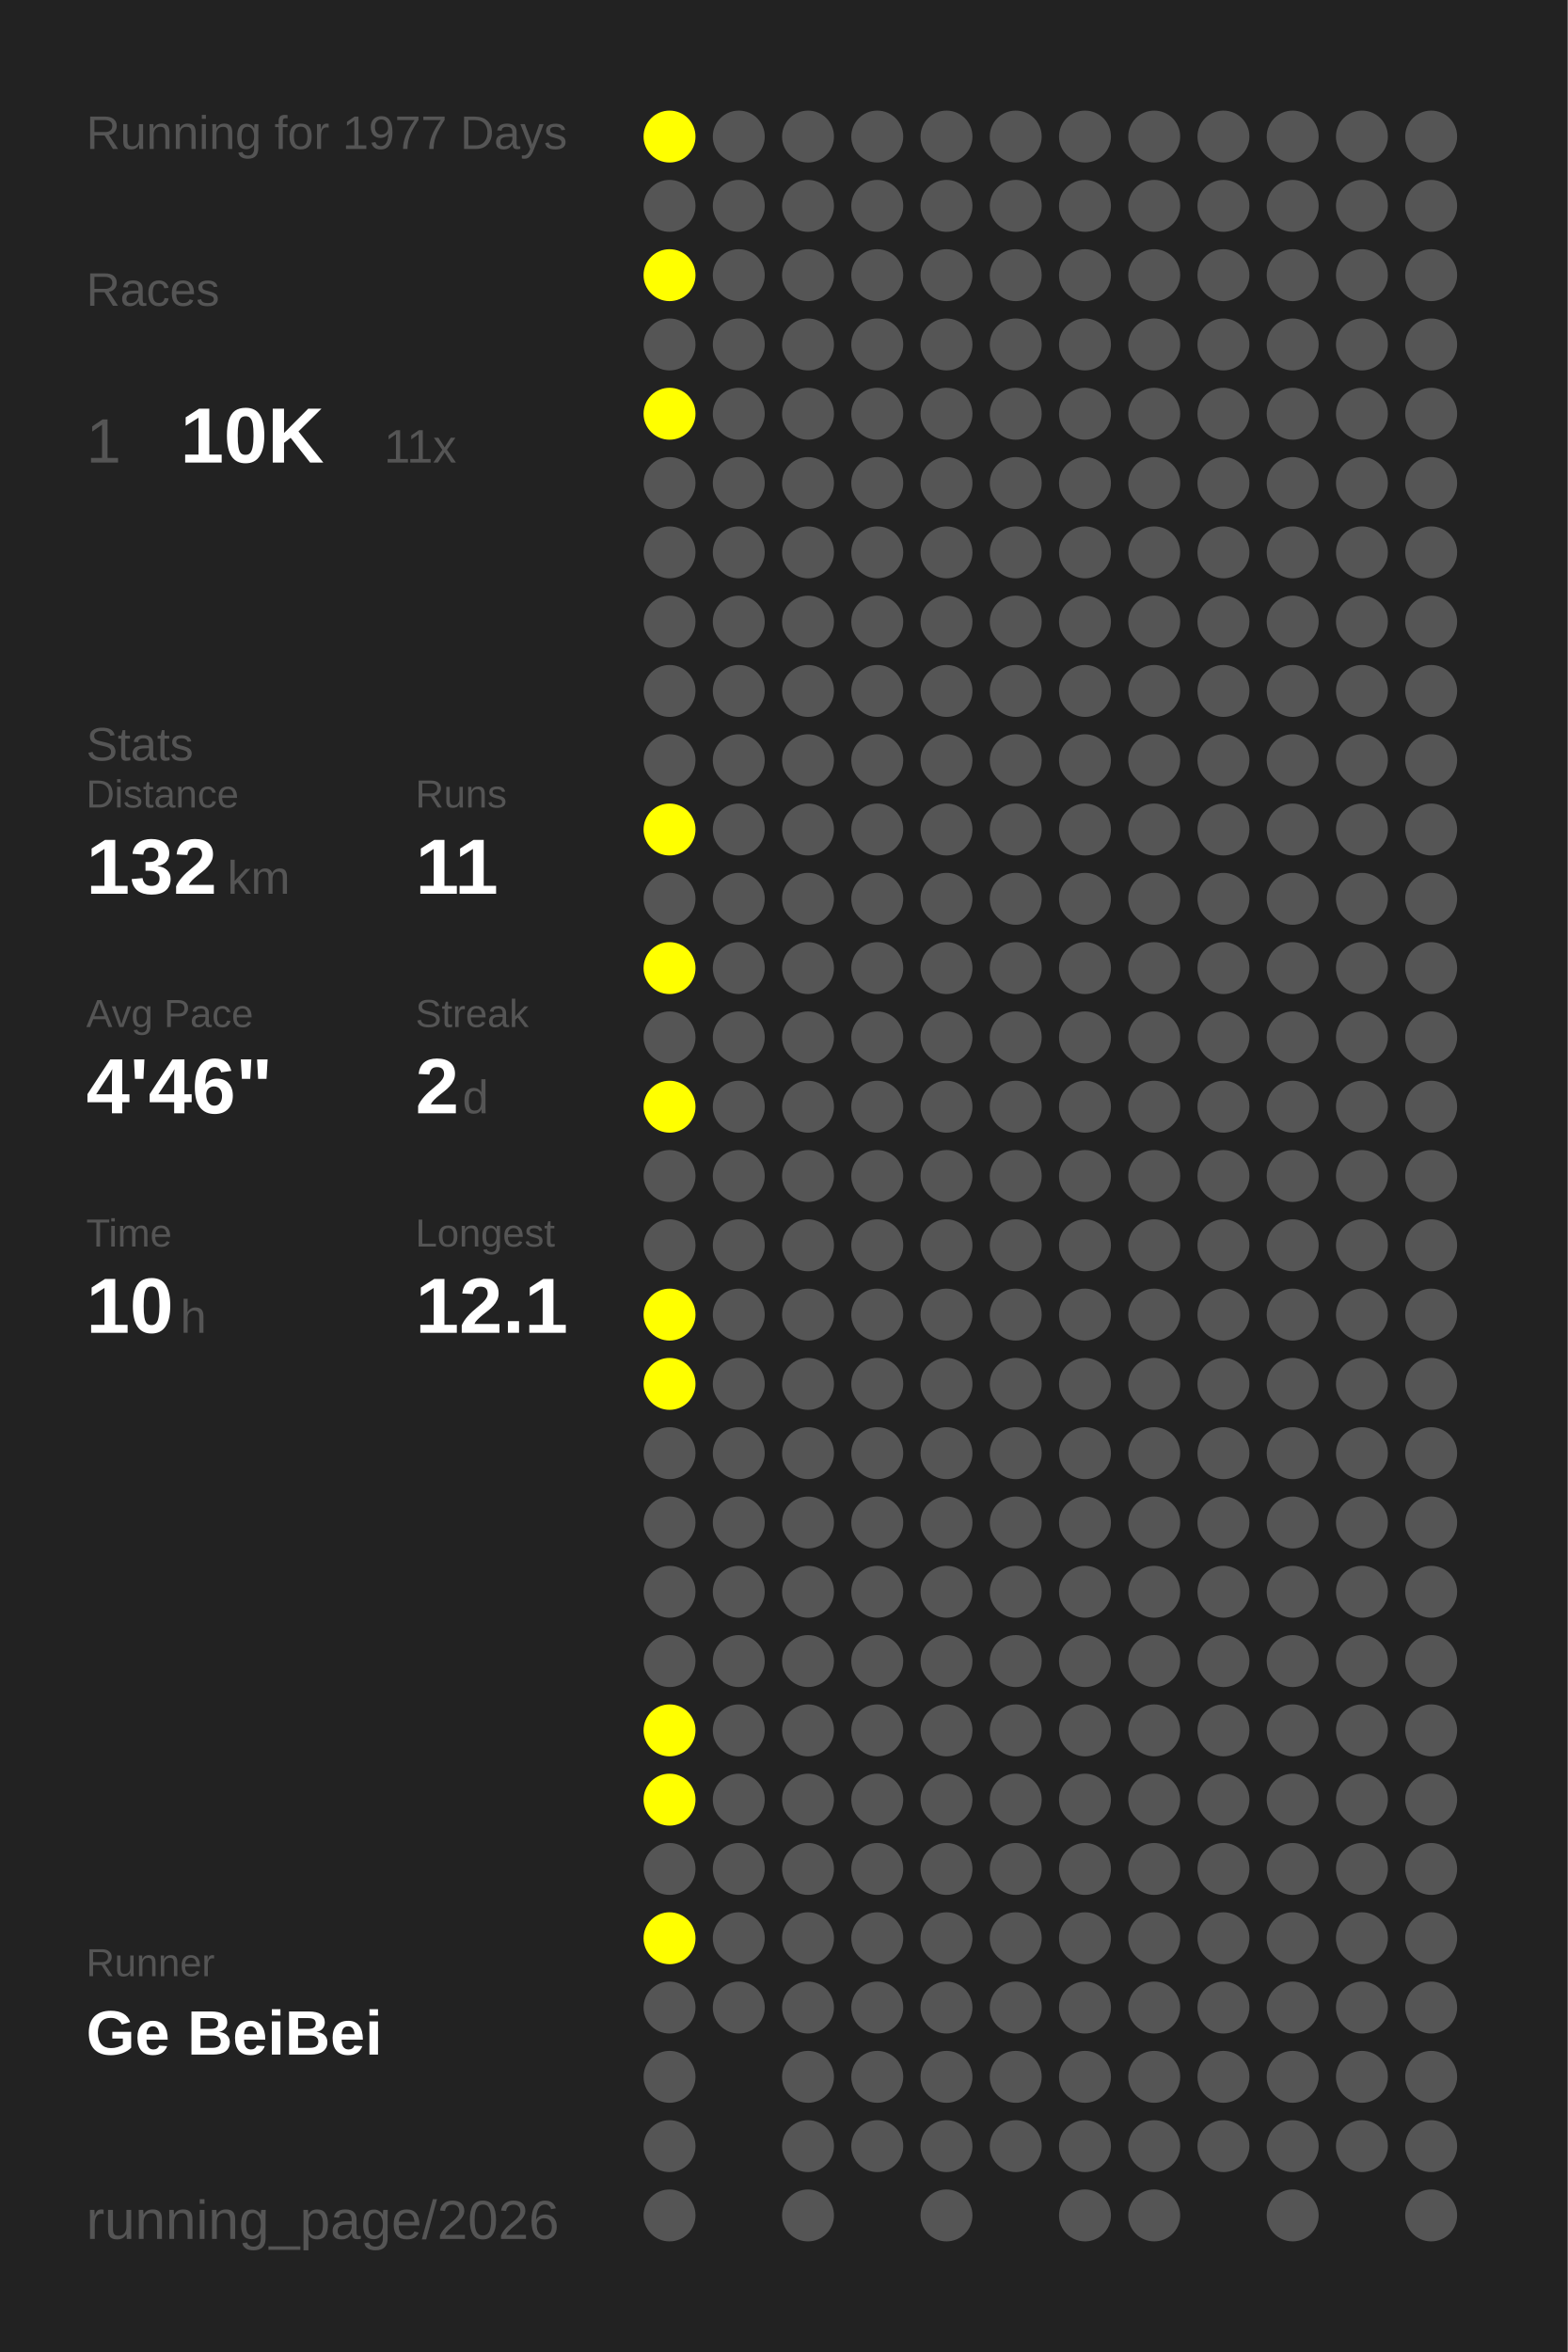
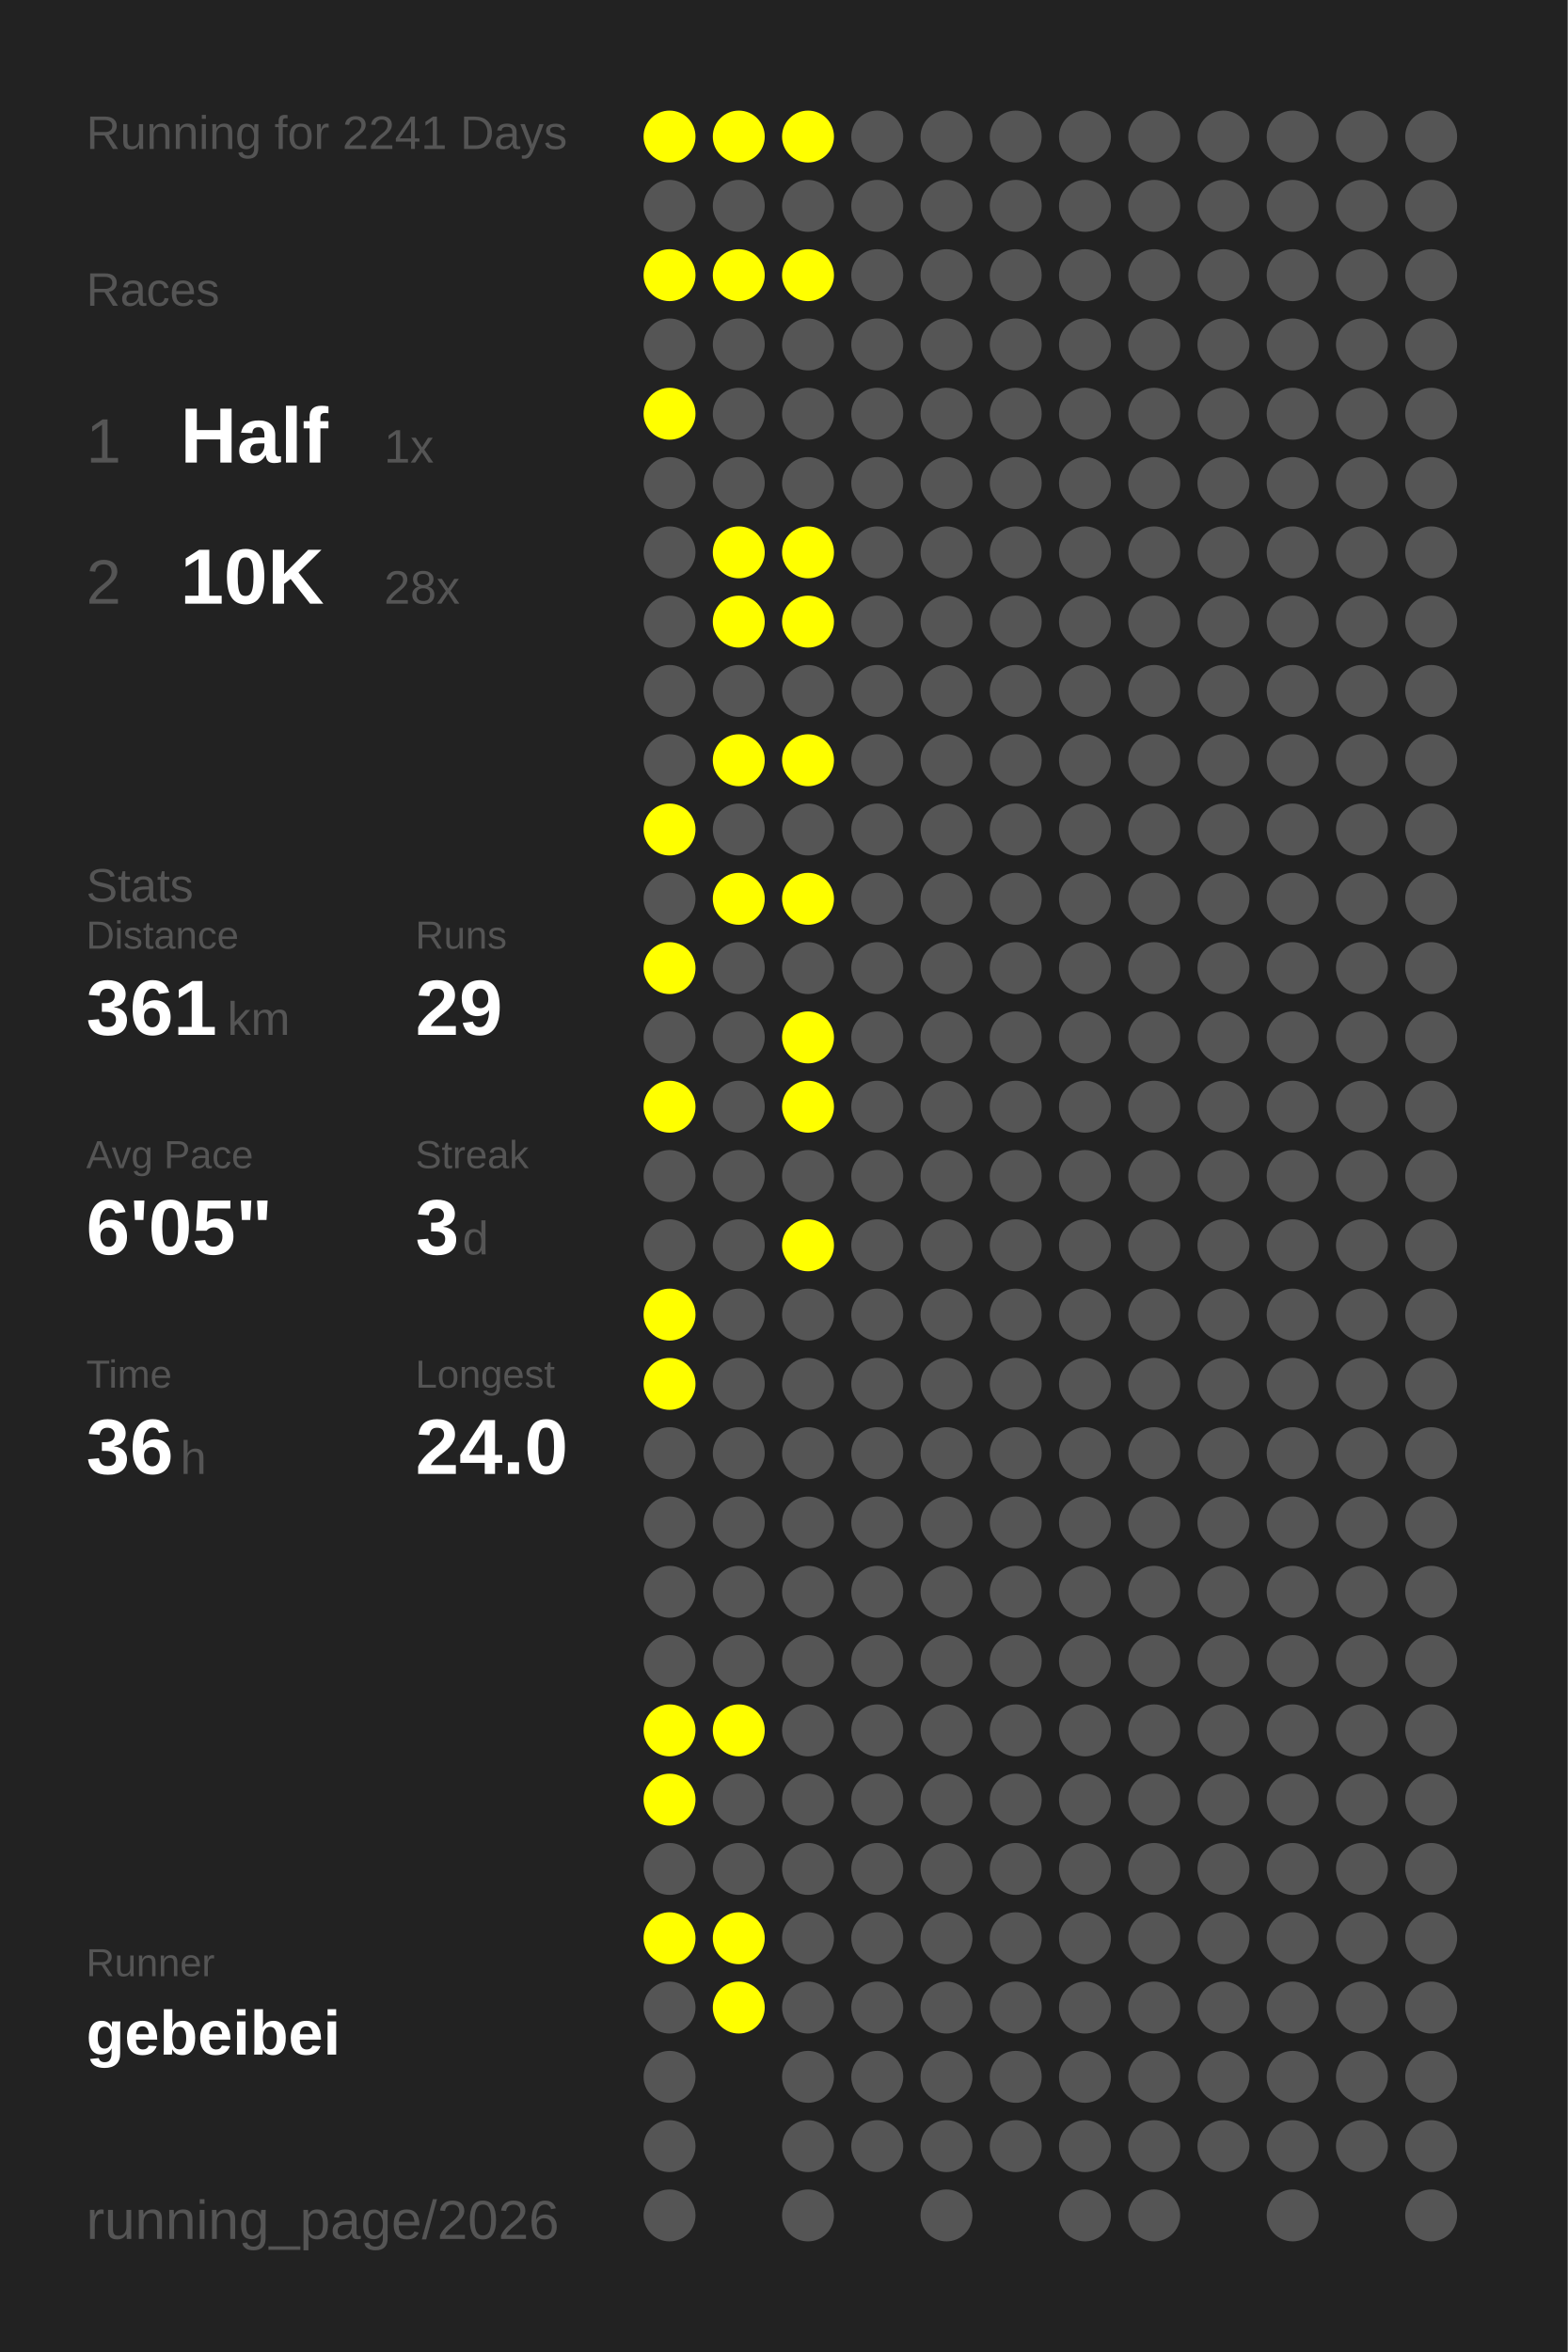
<svg xmlns="http://www.w3.org/2000/svg" baseProfile="full" height="300mm" version="1.1" viewBox="0,0,200,300" width="200mm">
  <defs />
  <rect fill="#222222" height="300" width="200" x="0" y="0" />
-   <text fill="#555555" style="font-size:6px; font-family:Arial;" x="11" y="19">Running for 1977 Days</text>
+   <text fill="#555555" style="font-size:6px; font-family:Arial;" x="11" y="19">Running for 2241 Days</text>
  <text fill="#555555" style="font-size:6px; font-family:Arial;" x="11" y="39">Races</text>
  <text fill="#555555" style="font-size:8px; font-family:Arial;" x="11" y="59">1</text>
-   <text fill="#FFFFFF" style="font-size:10px; font-family:Arial; font-weight:bold;" x="23" y="59">10K</text>
-   <text fill="#555555" style="font-size:6px; font-family:Arial;" x="49" y="59">11x</text>
-   <text fill="#555555" style="font-size:6px; font-family:Arial;" x="11" y="97">Stats</text>
-   <text fill="#555555" style="font-size:5px; font-family:Arial;" x="11" y="103">Distance</text>
-   <text fill="#FFFFFF" style="font-size:10px; font-family:Arial; font-weight:bold;" x="11" y="114">132</text>
-   <text fill="#555555" style="font-size:6px; font-family:Arial;" x="29" y="114">km</text>
-   <text fill="#555555" style="font-size:5px; font-family:Arial;" x="53" y="103">Runs</text>
-   <text fill="#FFFFFF" style="font-size:10px; font-family:Arial; font-weight:bold;" x="53" y="114">11</text>
-   <text fill="#555555" style="font-size:5px; font-family:Arial;" x="11" y="131">Avg Pace</text>
-   <text fill="#FFFFFF" style="font-size:10px; font-family:Arial; font-weight:bold;" x="11" y="142">4'46"</text>
-   <text fill="#555555" style="font-size:5px; font-family:Arial;" x="53" y="131">Streak</text>
-   <text fill="#FFFFFF" style="font-size:10px; font-family:Arial; font-weight:bold;" x="53" y="142">2</text>
-   <text fill="#555555" style="font-size:6px; font-family:Arial;" x="59" y="142">d</text>
-   <text fill="#555555" style="font-size:5px; font-family:Arial;" x="11" y="159">Time</text>
-   <text fill="#FFFFFF" style="font-size:10px; font-family:Arial; font-weight:bold;" x="11" y="170">10</text>
-   <text fill="#555555" style="font-size:6px; font-family:Arial;" x="23" y="170">h</text>
-   <text fill="#555555" style="font-size:5px; font-family:Arial;" x="53" y="159">Longest</text>
-   <text fill="#FFFFFF" style="font-size:10px; font-family:Arial; font-weight:bold;" x="53" y="170">12.1</text>
+   <text fill="#FFFFFF" style="font-size:10px; font-family:Arial; font-weight:bold;" x="23" y="59">Half</text>
+   <text fill="#555555" style="font-size:6px; font-family:Arial;" x="49" y="59">1x</text>
+   <text fill="#555555" style="font-size:8px; font-family:Arial;" x="11" y="77">2</text>
+   <text fill="#FFFFFF" style="font-size:10px; font-family:Arial; font-weight:bold;" x="23" y="77">10K</text>
+   <text fill="#555555" style="font-size:6px; font-family:Arial;" x="49" y="77">28x</text>
+   <text fill="#555555" style="font-size:6px; font-family:Arial;" x="11" y="115">Stats</text>
+   <text fill="#555555" style="font-size:5px; font-family:Arial;" x="11" y="121">Distance</text>
+   <text fill="#FFFFFF" style="font-size:10px; font-family:Arial; font-weight:bold;" x="11" y="132">361</text>
+   <text fill="#555555" style="font-size:6px; font-family:Arial;" x="29" y="132">km</text>
+   <text fill="#555555" style="font-size:5px; font-family:Arial;" x="53" y="121">Runs</text>
+   <text fill="#FFFFFF" style="font-size:10px; font-family:Arial; font-weight:bold;" x="53" y="132">29</text>
+   <text fill="#555555" style="font-size:5px; font-family:Arial;" x="11" y="149">Avg Pace</text>
+   <text fill="#FFFFFF" style="font-size:10px; font-family:Arial; font-weight:bold;" x="11" y="160">6'05"</text>
+   <text fill="#555555" style="font-size:5px; font-family:Arial;" x="53" y="149">Streak</text>
+   <text fill="#FFFFFF" style="font-size:10px; font-family:Arial; font-weight:bold;" x="53" y="160">3</text>
+   <text fill="#555555" style="font-size:6px; font-family:Arial;" x="59" y="160">d</text>
+   <text fill="#555555" style="font-size:5px; font-family:Arial;" x="11" y="177">Time</text>
+   <text fill="#FFFFFF" style="font-size:10px; font-family:Arial; font-weight:bold;" x="11" y="188">36</text>
+   <text fill="#555555" style="font-size:6px; font-family:Arial;" x="23" y="188">h</text>
+   <text fill="#555555" style="font-size:5px; font-family:Arial;" x="53" y="177">Longest</text>
+   <text fill="#FFFFFF" style="font-size:10px; font-family:Arial; font-weight:bold;" x="53" y="188">24.0</text>
  <text fill="#555555" style="font-size:5px; font-family:Arial;" x="11" y="252.065">Runner</text>
-   <text fill="#FFFFFF" style="font-size:8px; font-family:Arial; font-weight:bold;" x="11" y="262.065">Ge BeiBei</text>
+   <text fill="#FFFFFF" style="font-size:8px; font-family:Arial; font-weight:bold;" x="11" y="262.065">gebeibei</text>
  <text fill="#555555" style="font-size:7px; font-family:Arial;" x="11" y="285.581">running_page/2026</text>
  <circle cx="85.417" cy="17.419" fill="#FFFF00" r="3.312" />
  <circle cx="85.417" cy="26.258" fill="#555555" r="3.312" />
  <circle cx="85.417" cy="35.097" fill="#FFFF00" r="3.312" />
  <circle cx="85.417" cy="43.935" fill="#555555" r="3.312" />
  <circle cx="85.417" cy="52.774" fill="#FFFF00" r="3.312" />
  <circle cx="85.417" cy="61.613" fill="#555555" r="3.312" />
  <circle cx="85.417" cy="70.452" fill="#555555" r="3.312" />
  <circle cx="85.417" cy="79.29" fill="#555555" r="3.312" />
  <circle cx="85.417" cy="88.129" fill="#555555" r="3.312" />
  <circle cx="85.417" cy="96.968" fill="#555555" r="3.312" />
  <circle cx="85.417" cy="105.806" fill="#FFFF00" r="3.312" />
  <circle cx="85.417" cy="114.645" fill="#555555" r="3.312" />
  <circle cx="85.417" cy="123.484" fill="#FFFF00" r="3.312" />
  <circle cx="85.417" cy="132.323" fill="#555555" r="3.312" />
  <circle cx="85.417" cy="141.161" fill="#FFFF00" r="3.312" />
  <circle cx="85.417" cy="150" fill="#555555" r="3.312" />
  <circle cx="85.417" cy="158.839" fill="#555555" r="3.312" />
  <circle cx="85.417" cy="167.677" fill="#FFFF00" r="3.312" />
  <circle cx="85.417" cy="176.516" fill="#FFFF00" r="3.312" />
  <circle cx="85.417" cy="185.355" fill="#555555" r="3.312" />
  <circle cx="85.417" cy="194.194" fill="#555555" r="3.312" />
  <circle cx="85.417" cy="203.032" fill="#555555" r="3.312" />
  <circle cx="85.417" cy="211.871" fill="#555555" r="3.312" />
  <circle cx="85.417" cy="220.71" fill="#FFFF00" r="3.312" />
  <circle cx="85.417" cy="229.548" fill="#FFFF00" r="3.312" />
  <circle cx="85.417" cy="238.387" fill="#555555" r="3.312" />
  <circle cx="85.417" cy="247.226" fill="#FFFF00" r="3.312" />
  <circle cx="85.417" cy="256.065" fill="#555555" r="3.312" />
  <circle cx="85.417" cy="264.903" fill="#555555" r="3.312" />
  <circle cx="85.417" cy="273.742" fill="#555555" r="3.312" />
  <circle cx="85.417" cy="282.581" fill="#555555" r="3.312" />
-   <circle cx="94.25" cy="17.419" fill="#555555" r="3.312" />
+   <circle cx="94.25" cy="17.419" fill="#FFFF00" r="3.312" />
  <circle cx="94.25" cy="26.258" fill="#555555" r="3.312" />
-   <circle cx="94.25" cy="35.097" fill="#555555" r="3.312" />
+   <circle cx="94.25" cy="35.097" fill="#FFFF00" r="3.312" />
  <circle cx="94.25" cy="43.935" fill="#555555" r="3.312" />
  <circle cx="94.25" cy="52.774" fill="#555555" r="3.312" />
  <circle cx="94.25" cy="61.613" fill="#555555" r="3.312" />
-   <circle cx="94.25" cy="70.452" fill="#555555" r="3.312" />
-   <circle cx="94.25" cy="79.29" fill="#555555" r="3.312" />
+   <circle cx="94.25" cy="70.452" fill="#FFFF00" r="3.312" />
+   <circle cx="94.25" cy="79.29" fill="#FFFF00" r="3.312" />
  <circle cx="94.25" cy="88.129" fill="#555555" r="3.312" />
-   <circle cx="94.25" cy="96.968" fill="#555555" r="3.312" />
+   <circle cx="94.25" cy="96.968" fill="#FFFF00" r="3.312" />
  <circle cx="94.25" cy="105.806" fill="#555555" r="3.312" />
-   <circle cx="94.25" cy="114.645" fill="#555555" r="3.312" />
+   <circle cx="94.25" cy="114.645" fill="#FFFF00" r="3.312" />
  <circle cx="94.25" cy="123.484" fill="#555555" r="3.312" />
  <circle cx="94.25" cy="132.323" fill="#555555" r="3.312" />
  <circle cx="94.25" cy="141.161" fill="#555555" r="3.312" />
  <circle cx="94.25" cy="150" fill="#555555" r="3.312" />
  <circle cx="94.25" cy="158.839" fill="#555555" r="3.312" />
  <circle cx="94.25" cy="167.677" fill="#555555" r="3.312" />
  <circle cx="94.25" cy="176.516" fill="#555555" r="3.312" />
  <circle cx="94.25" cy="185.355" fill="#555555" r="3.312" />
  <circle cx="94.25" cy="194.194" fill="#555555" r="3.312" />
  <circle cx="94.25" cy="203.032" fill="#555555" r="3.312" />
  <circle cx="94.25" cy="211.871" fill="#555555" r="3.312" />
-   <circle cx="94.25" cy="220.71" fill="#555555" r="3.312" />
+   <circle cx="94.25" cy="220.71" fill="#FFFF00" r="3.312" />
  <circle cx="94.25" cy="229.548" fill="#555555" r="3.312" />
  <circle cx="94.25" cy="238.387" fill="#555555" r="3.312" />
-   <circle cx="94.25" cy="247.226" fill="#555555" r="3.312" />
-   <circle cx="94.25" cy="256.065" fill="#555555" r="3.312" />
-   <circle cx="103.083" cy="17.419" fill="#555555" r="3.312" />
+   <circle cx="94.25" cy="247.226" fill="#FFFF00" r="3.312" />
+   <circle cx="94.25" cy="256.065" fill="#FFFF00" r="3.312" />
+   <circle cx="103.083" cy="17.419" fill="#FFFF00" r="3.312" />
  <circle cx="103.083" cy="26.258" fill="#555555" r="3.312" />
-   <circle cx="103.083" cy="35.097" fill="#555555" r="3.312" />
+   <circle cx="103.083" cy="35.097" fill="#FFFF00" r="3.312" />
  <circle cx="103.083" cy="43.935" fill="#555555" r="3.312" />
  <circle cx="103.083" cy="52.774" fill="#555555" r="3.312" />
  <circle cx="103.083" cy="61.613" fill="#555555" r="3.312" />
-   <circle cx="103.083" cy="70.452" fill="#555555" r="3.312" />
-   <circle cx="103.083" cy="79.29" fill="#555555" r="3.312" />
+   <circle cx="103.083" cy="70.452" fill="#FFFF00" r="3.312" />
+   <circle cx="103.083" cy="79.29" fill="#FFFF00" r="3.312" />
  <circle cx="103.083" cy="88.129" fill="#555555" r="3.312" />
-   <circle cx="103.083" cy="96.968" fill="#555555" r="3.312" />
+   <circle cx="103.083" cy="96.968" fill="#FFFF00" r="3.312" />
  <circle cx="103.083" cy="105.806" fill="#555555" r="3.312" />
-   <circle cx="103.083" cy="114.645" fill="#555555" r="3.312" />
+   <circle cx="103.083" cy="114.645" fill="#FFFF00" r="3.312" />
  <circle cx="103.083" cy="123.484" fill="#555555" r="3.312" />
-   <circle cx="103.083" cy="132.323" fill="#555555" r="3.312" />
-   <circle cx="103.083" cy="141.161" fill="#555555" r="3.312" />
+   <circle cx="103.083" cy="132.323" fill="#FFFF00" r="3.312" />
+   <circle cx="103.083" cy="141.161" fill="#FFFF00" r="3.312" />
  <circle cx="103.083" cy="150" fill="#555555" r="3.312" />
-   <circle cx="103.083" cy="158.839" fill="#555555" r="3.312" />
+   <circle cx="103.083" cy="158.839" fill="#FFFF00" r="3.312" />
  <circle cx="103.083" cy="167.677" fill="#555555" r="3.312" />
  <circle cx="103.083" cy="176.516" fill="#555555" r="3.312" />
  <circle cx="103.083" cy="185.355" fill="#555555" r="3.312" />
  <circle cx="103.083" cy="194.194" fill="#555555" r="3.312" />
  <circle cx="103.083" cy="203.032" fill="#555555" r="3.312" />
  <circle cx="103.083" cy="211.871" fill="#555555" r="3.312" />
  <circle cx="103.083" cy="220.71" fill="#555555" r="3.312" />
  <circle cx="103.083" cy="229.548" fill="#555555" r="3.312" />
  <circle cx="103.083" cy="238.387" fill="#555555" r="3.312" />
  <circle cx="103.083" cy="247.226" fill="#555555" r="3.312" />
  <circle cx="103.083" cy="256.065" fill="#555555" r="3.312" />
  <circle cx="103.083" cy="264.903" fill="#555555" r="3.312" />
  <circle cx="103.083" cy="273.742" fill="#555555" r="3.312" />
  <circle cx="103.083" cy="282.581" fill="#555555" r="3.312" />
  <circle cx="111.917" cy="17.419" fill="#555555" r="3.312" />
  <circle cx="111.917" cy="26.258" fill="#555555" r="3.312" />
  <circle cx="111.917" cy="35.097" fill="#555555" r="3.312" />
  <circle cx="111.917" cy="43.935" fill="#555555" r="3.312" />
  <circle cx="111.917" cy="52.774" fill="#555555" r="3.312" />
  <circle cx="111.917" cy="61.613" fill="#555555" r="3.312" />
  <circle cx="111.917" cy="70.452" fill="#555555" r="3.312" />
  <circle cx="111.917" cy="79.29" fill="#555555" r="3.312" />
  <circle cx="111.917" cy="88.129" fill="#555555" r="3.312" />
  <circle cx="111.917" cy="96.968" fill="#555555" r="3.312" />
  <circle cx="111.917" cy="105.806" fill="#555555" r="3.312" />
  <circle cx="111.917" cy="114.645" fill="#555555" r="3.312" />
  <circle cx="111.917" cy="123.484" fill="#555555" r="3.312" />
  <circle cx="111.917" cy="132.323" fill="#555555" r="3.312" />
  <circle cx="111.917" cy="141.161" fill="#555555" r="3.312" />
  <circle cx="111.917" cy="150" fill="#555555" r="3.312" />
  <circle cx="111.917" cy="158.839" fill="#555555" r="3.312" />
  <circle cx="111.917" cy="167.677" fill="#555555" r="3.312" />
  <circle cx="111.917" cy="176.516" fill="#555555" r="3.312" />
  <circle cx="111.917" cy="185.355" fill="#555555" r="3.312" />
  <circle cx="111.917" cy="194.194" fill="#555555" r="3.312" />
  <circle cx="111.917" cy="203.032" fill="#555555" r="3.312" />
  <circle cx="111.917" cy="211.871" fill="#555555" r="3.312" />
  <circle cx="111.917" cy="220.71" fill="#555555" r="3.312" />
  <circle cx="111.917" cy="229.548" fill="#555555" r="3.312" />
  <circle cx="111.917" cy="238.387" fill="#555555" r="3.312" />
  <circle cx="111.917" cy="247.226" fill="#555555" r="3.312" />
  <circle cx="111.917" cy="256.065" fill="#555555" r="3.312" />
  <circle cx="111.917" cy="264.903" fill="#555555" r="3.312" />
  <circle cx="111.917" cy="273.742" fill="#555555" r="3.312" />
  <circle cx="120.75" cy="17.419" fill="#555555" r="3.312" />
  <circle cx="120.75" cy="26.258" fill="#555555" r="3.312" />
  <circle cx="120.75" cy="35.097" fill="#555555" r="3.312" />
  <circle cx="120.75" cy="43.935" fill="#555555" r="3.312" />
  <circle cx="120.75" cy="52.774" fill="#555555" r="3.312" />
  <circle cx="120.75" cy="61.613" fill="#555555" r="3.312" />
  <circle cx="120.75" cy="70.452" fill="#555555" r="3.312" />
  <circle cx="120.75" cy="79.29" fill="#555555" r="3.312" />
  <circle cx="120.75" cy="88.129" fill="#555555" r="3.312" />
  <circle cx="120.75" cy="96.968" fill="#555555" r="3.312" />
  <circle cx="120.75" cy="105.806" fill="#555555" r="3.312" />
  <circle cx="120.75" cy="114.645" fill="#555555" r="3.312" />
  <circle cx="120.75" cy="123.484" fill="#555555" r="3.312" />
  <circle cx="120.75" cy="132.323" fill="#555555" r="3.312" />
  <circle cx="120.75" cy="141.161" fill="#555555" r="3.312" />
  <circle cx="120.75" cy="150" fill="#555555" r="3.312" />
  <circle cx="120.75" cy="158.839" fill="#555555" r="3.312" />
  <circle cx="120.75" cy="167.677" fill="#555555" r="3.312" />
  <circle cx="120.75" cy="176.516" fill="#555555" r="3.312" />
  <circle cx="120.75" cy="185.355" fill="#555555" r="3.312" />
  <circle cx="120.75" cy="194.194" fill="#555555" r="3.312" />
  <circle cx="120.75" cy="203.032" fill="#555555" r="3.312" />
  <circle cx="120.75" cy="211.871" fill="#555555" r="3.312" />
  <circle cx="120.75" cy="220.71" fill="#555555" r="3.312" />
  <circle cx="120.75" cy="229.548" fill="#555555" r="3.312" />
  <circle cx="120.75" cy="238.387" fill="#555555" r="3.312" />
  <circle cx="120.75" cy="247.226" fill="#555555" r="3.312" />
  <circle cx="120.75" cy="256.065" fill="#555555" r="3.312" />
  <circle cx="120.75" cy="264.903" fill="#555555" r="3.312" />
  <circle cx="120.75" cy="273.742" fill="#555555" r="3.312" />
  <circle cx="120.75" cy="282.581" fill="#555555" r="3.312" />
  <circle cx="129.583" cy="17.419" fill="#555555" r="3.312" />
  <circle cx="129.583" cy="26.258" fill="#555555" r="3.312" />
  <circle cx="129.583" cy="35.097" fill="#555555" r="3.312" />
  <circle cx="129.583" cy="43.935" fill="#555555" r="3.312" />
  <circle cx="129.583" cy="52.774" fill="#555555" r="3.312" />
  <circle cx="129.583" cy="61.613" fill="#555555" r="3.312" />
  <circle cx="129.583" cy="70.452" fill="#555555" r="3.312" />
  <circle cx="129.583" cy="79.29" fill="#555555" r="3.312" />
  <circle cx="129.583" cy="88.129" fill="#555555" r="3.312" />
  <circle cx="129.583" cy="96.968" fill="#555555" r="3.312" />
  <circle cx="129.583" cy="105.806" fill="#555555" r="3.312" />
  <circle cx="129.583" cy="114.645" fill="#555555" r="3.312" />
  <circle cx="129.583" cy="123.484" fill="#555555" r="3.312" />
  <circle cx="129.583" cy="132.323" fill="#555555" r="3.312" />
  <circle cx="129.583" cy="141.161" fill="#555555" r="3.312" />
  <circle cx="129.583" cy="150" fill="#555555" r="3.312" />
  <circle cx="129.583" cy="158.839" fill="#555555" r="3.312" />
  <circle cx="129.583" cy="167.677" fill="#555555" r="3.312" />
  <circle cx="129.583" cy="176.516" fill="#555555" r="3.312" />
  <circle cx="129.583" cy="185.355" fill="#555555" r="3.312" />
  <circle cx="129.583" cy="194.194" fill="#555555" r="3.312" />
  <circle cx="129.583" cy="203.032" fill="#555555" r="3.312" />
  <circle cx="129.583" cy="211.871" fill="#555555" r="3.312" />
  <circle cx="129.583" cy="220.71" fill="#555555" r="3.312" />
  <circle cx="129.583" cy="229.548" fill="#555555" r="3.312" />
  <circle cx="129.583" cy="238.387" fill="#555555" r="3.312" />
  <circle cx="129.583" cy="247.226" fill="#555555" r="3.312" />
  <circle cx="129.583" cy="256.065" fill="#555555" r="3.312" />
  <circle cx="129.583" cy="264.903" fill="#555555" r="3.312" />
  <circle cx="129.583" cy="273.742" fill="#555555" r="3.312" />
  <circle cx="138.417" cy="17.419" fill="#555555" r="3.312" />
  <circle cx="138.417" cy="26.258" fill="#555555" r="3.312" />
  <circle cx="138.417" cy="35.097" fill="#555555" r="3.312" />
  <circle cx="138.417" cy="43.935" fill="#555555" r="3.312" />
  <circle cx="138.417" cy="52.774" fill="#555555" r="3.312" />
  <circle cx="138.417" cy="61.613" fill="#555555" r="3.312" />
  <circle cx="138.417" cy="70.452" fill="#555555" r="3.312" />
  <circle cx="138.417" cy="79.29" fill="#555555" r="3.312" />
  <circle cx="138.417" cy="88.129" fill="#555555" r="3.312" />
  <circle cx="138.417" cy="96.968" fill="#555555" r="3.312" />
  <circle cx="138.417" cy="105.806" fill="#555555" r="3.312" />
  <circle cx="138.417" cy="114.645" fill="#555555" r="3.312" />
  <circle cx="138.417" cy="123.484" fill="#555555" r="3.312" />
  <circle cx="138.417" cy="132.323" fill="#555555" r="3.312" />
  <circle cx="138.417" cy="141.161" fill="#555555" r="3.312" />
  <circle cx="138.417" cy="150" fill="#555555" r="3.312" />
  <circle cx="138.417" cy="158.839" fill="#555555" r="3.312" />
  <circle cx="138.417" cy="167.677" fill="#555555" r="3.312" />
  <circle cx="138.417" cy="176.516" fill="#555555" r="3.312" />
  <circle cx="138.417" cy="185.355" fill="#555555" r="3.312" />
  <circle cx="138.417" cy="194.194" fill="#555555" r="3.312" />
  <circle cx="138.417" cy="203.032" fill="#555555" r="3.312" />
  <circle cx="138.417" cy="211.871" fill="#555555" r="3.312" />
  <circle cx="138.417" cy="220.71" fill="#555555" r="3.312" />
  <circle cx="138.417" cy="229.548" fill="#555555" r="3.312" />
  <circle cx="138.417" cy="238.387" fill="#555555" r="3.312" />
  <circle cx="138.417" cy="247.226" fill="#555555" r="3.312" />
  <circle cx="138.417" cy="256.065" fill="#555555" r="3.312" />
  <circle cx="138.417" cy="264.903" fill="#555555" r="3.312" />
  <circle cx="138.417" cy="273.742" fill="#555555" r="3.312" />
  <circle cx="138.417" cy="282.581" fill="#555555" r="3.312" />
  <circle cx="147.25" cy="17.419" fill="#555555" r="3.312" />
  <circle cx="147.25" cy="26.258" fill="#555555" r="3.312" />
  <circle cx="147.25" cy="35.097" fill="#555555" r="3.312" />
  <circle cx="147.25" cy="43.935" fill="#555555" r="3.312" />
  <circle cx="147.25" cy="52.774" fill="#555555" r="3.312" />
  <circle cx="147.25" cy="61.613" fill="#555555" r="3.312" />
  <circle cx="147.25" cy="70.452" fill="#555555" r="3.312" />
  <circle cx="147.25" cy="79.29" fill="#555555" r="3.312" />
  <circle cx="147.25" cy="88.129" fill="#555555" r="3.312" />
  <circle cx="147.25" cy="96.968" fill="#555555" r="3.312" />
  <circle cx="147.25" cy="105.806" fill="#555555" r="3.312" />
  <circle cx="147.25" cy="114.645" fill="#555555" r="3.312" />
  <circle cx="147.25" cy="123.484" fill="#555555" r="3.312" />
  <circle cx="147.25" cy="132.323" fill="#555555" r="3.312" />
  <circle cx="147.25" cy="141.161" fill="#555555" r="3.312" />
  <circle cx="147.25" cy="150" fill="#555555" r="3.312" />
  <circle cx="147.25" cy="158.839" fill="#555555" r="3.312" />
  <circle cx="147.25" cy="167.677" fill="#555555" r="3.312" />
  <circle cx="147.25" cy="176.516" fill="#555555" r="3.312" />
  <circle cx="147.25" cy="185.355" fill="#555555" r="3.312" />
  <circle cx="147.25" cy="194.194" fill="#555555" r="3.312" />
  <circle cx="147.25" cy="203.032" fill="#555555" r="3.312" />
  <circle cx="147.25" cy="211.871" fill="#555555" r="3.312" />
  <circle cx="147.25" cy="220.71" fill="#555555" r="3.312" />
  <circle cx="147.25" cy="229.548" fill="#555555" r="3.312" />
  <circle cx="147.25" cy="238.387" fill="#555555" r="3.312" />
  <circle cx="147.25" cy="247.226" fill="#555555" r="3.312" />
  <circle cx="147.25" cy="256.065" fill="#555555" r="3.312" />
  <circle cx="147.25" cy="264.903" fill="#555555" r="3.312" />
  <circle cx="147.25" cy="273.742" fill="#555555" r="3.312" />
  <circle cx="147.25" cy="282.581" fill="#555555" r="3.312" />
  <circle cx="156.083" cy="17.419" fill="#555555" r="3.312" />
  <circle cx="156.083" cy="26.258" fill="#555555" r="3.312" />
  <circle cx="156.083" cy="35.097" fill="#555555" r="3.312" />
  <circle cx="156.083" cy="43.935" fill="#555555" r="3.312" />
  <circle cx="156.083" cy="52.774" fill="#555555" r="3.312" />
  <circle cx="156.083" cy="61.613" fill="#555555" r="3.312" />
  <circle cx="156.083" cy="70.452" fill="#555555" r="3.312" />
  <circle cx="156.083" cy="79.29" fill="#555555" r="3.312" />
  <circle cx="156.083" cy="88.129" fill="#555555" r="3.312" />
  <circle cx="156.083" cy="96.968" fill="#555555" r="3.312" />
  <circle cx="156.083" cy="105.806" fill="#555555" r="3.312" />
  <circle cx="156.083" cy="114.645" fill="#555555" r="3.312" />
  <circle cx="156.083" cy="123.484" fill="#555555" r="3.312" />
  <circle cx="156.083" cy="132.323" fill="#555555" r="3.312" />
  <circle cx="156.083" cy="141.161" fill="#555555" r="3.312" />
  <circle cx="156.083" cy="150" fill="#555555" r="3.312" />
  <circle cx="156.083" cy="158.839" fill="#555555" r="3.312" />
  <circle cx="156.083" cy="167.677" fill="#555555" r="3.312" />
  <circle cx="156.083" cy="176.516" fill="#555555" r="3.312" />
  <circle cx="156.083" cy="185.355" fill="#555555" r="3.312" />
  <circle cx="156.083" cy="194.194" fill="#555555" r="3.312" />
  <circle cx="156.083" cy="203.032" fill="#555555" r="3.312" />
  <circle cx="156.083" cy="211.871" fill="#555555" r="3.312" />
  <circle cx="156.083" cy="220.71" fill="#555555" r="3.312" />
  <circle cx="156.083" cy="229.548" fill="#555555" r="3.312" />
  <circle cx="156.083" cy="238.387" fill="#555555" r="3.312" />
  <circle cx="156.083" cy="247.226" fill="#555555" r="3.312" />
  <circle cx="156.083" cy="256.065" fill="#555555" r="3.312" />
  <circle cx="156.083" cy="264.903" fill="#555555" r="3.312" />
  <circle cx="156.083" cy="273.742" fill="#555555" r="3.312" />
  <circle cx="164.917" cy="17.419" fill="#555555" r="3.312" />
  <circle cx="164.917" cy="26.258" fill="#555555" r="3.312" />
  <circle cx="164.917" cy="35.097" fill="#555555" r="3.312" />
  <circle cx="164.917" cy="43.935" fill="#555555" r="3.312" />
  <circle cx="164.917" cy="52.774" fill="#555555" r="3.312" />
  <circle cx="164.917" cy="61.613" fill="#555555" r="3.312" />
  <circle cx="164.917" cy="70.452" fill="#555555" r="3.312" />
  <circle cx="164.917" cy="79.29" fill="#555555" r="3.312" />
  <circle cx="164.917" cy="88.129" fill="#555555" r="3.312" />
  <circle cx="164.917" cy="96.968" fill="#555555" r="3.312" />
  <circle cx="164.917" cy="105.806" fill="#555555" r="3.312" />
  <circle cx="164.917" cy="114.645" fill="#555555" r="3.312" />
  <circle cx="164.917" cy="123.484" fill="#555555" r="3.312" />
  <circle cx="164.917" cy="132.323" fill="#555555" r="3.312" />
  <circle cx="164.917" cy="141.161" fill="#555555" r="3.312" />
  <circle cx="164.917" cy="150" fill="#555555" r="3.312" />
  <circle cx="164.917" cy="158.839" fill="#555555" r="3.312" />
  <circle cx="164.917" cy="167.677" fill="#555555" r="3.312" />
  <circle cx="164.917" cy="176.516" fill="#555555" r="3.312" />
  <circle cx="164.917" cy="185.355" fill="#555555" r="3.312" />
  <circle cx="164.917" cy="194.194" fill="#555555" r="3.312" />
  <circle cx="164.917" cy="203.032" fill="#555555" r="3.312" />
  <circle cx="164.917" cy="211.871" fill="#555555" r="3.312" />
  <circle cx="164.917" cy="220.71" fill="#555555" r="3.312" />
  <circle cx="164.917" cy="229.548" fill="#555555" r="3.312" />
  <circle cx="164.917" cy="238.387" fill="#555555" r="3.312" />
  <circle cx="164.917" cy="247.226" fill="#555555" r="3.312" />
  <circle cx="164.917" cy="256.065" fill="#555555" r="3.312" />
  <circle cx="164.917" cy="264.903" fill="#555555" r="3.312" />
  <circle cx="164.917" cy="273.742" fill="#555555" r="3.312" />
  <circle cx="164.917" cy="282.581" fill="#555555" r="3.312" />
  <circle cx="173.75" cy="17.419" fill="#555555" r="3.312" />
  <circle cx="173.75" cy="26.258" fill="#555555" r="3.312" />
  <circle cx="173.75" cy="35.097" fill="#555555" r="3.312" />
  <circle cx="173.75" cy="43.935" fill="#555555" r="3.312" />
  <circle cx="173.75" cy="52.774" fill="#555555" r="3.312" />
  <circle cx="173.75" cy="61.613" fill="#555555" r="3.312" />
  <circle cx="173.75" cy="70.452" fill="#555555" r="3.312" />
  <circle cx="173.75" cy="79.29" fill="#555555" r="3.312" />
  <circle cx="173.75" cy="88.129" fill="#555555" r="3.312" />
  <circle cx="173.75" cy="96.968" fill="#555555" r="3.312" />
  <circle cx="173.75" cy="105.806" fill="#555555" r="3.312" />
  <circle cx="173.75" cy="114.645" fill="#555555" r="3.312" />
  <circle cx="173.75" cy="123.484" fill="#555555" r="3.312" />
  <circle cx="173.75" cy="132.323" fill="#555555" r="3.312" />
  <circle cx="173.75" cy="141.161" fill="#555555" r="3.312" />
  <circle cx="173.75" cy="150" fill="#555555" r="3.312" />
  <circle cx="173.75" cy="158.839" fill="#555555" r="3.312" />
  <circle cx="173.75" cy="167.677" fill="#555555" r="3.312" />
  <circle cx="173.75" cy="176.516" fill="#555555" r="3.312" />
  <circle cx="173.75" cy="185.355" fill="#555555" r="3.312" />
  <circle cx="173.75" cy="194.194" fill="#555555" r="3.312" />
  <circle cx="173.75" cy="203.032" fill="#555555" r="3.312" />
  <circle cx="173.75" cy="211.871" fill="#555555" r="3.312" />
  <circle cx="173.75" cy="220.71" fill="#555555" r="3.312" />
  <circle cx="173.75" cy="229.548" fill="#555555" r="3.312" />
  <circle cx="173.75" cy="238.387" fill="#555555" r="3.312" />
  <circle cx="173.75" cy="247.226" fill="#555555" r="3.312" />
  <circle cx="173.75" cy="256.065" fill="#555555" r="3.312" />
  <circle cx="173.75" cy="264.903" fill="#555555" r="3.312" />
  <circle cx="173.75" cy="273.742" fill="#555555" r="3.312" />
  <circle cx="182.583" cy="17.419" fill="#555555" r="3.312" />
  <circle cx="182.583" cy="26.258" fill="#555555" r="3.312" />
  <circle cx="182.583" cy="35.097" fill="#555555" r="3.312" />
  <circle cx="182.583" cy="43.935" fill="#555555" r="3.312" />
  <circle cx="182.583" cy="52.774" fill="#555555" r="3.312" />
  <circle cx="182.583" cy="61.613" fill="#555555" r="3.312" />
  <circle cx="182.583" cy="70.452" fill="#555555" r="3.312" />
  <circle cx="182.583" cy="79.29" fill="#555555" r="3.312" />
  <circle cx="182.583" cy="88.129" fill="#555555" r="3.312" />
  <circle cx="182.583" cy="96.968" fill="#555555" r="3.312" />
  <circle cx="182.583" cy="105.806" fill="#555555" r="3.312" />
  <circle cx="182.583" cy="114.645" fill="#555555" r="3.312" />
  <circle cx="182.583" cy="123.484" fill="#555555" r="3.312" />
  <circle cx="182.583" cy="132.323" fill="#555555" r="3.312" />
  <circle cx="182.583" cy="141.161" fill="#555555" r="3.312" />
  <circle cx="182.583" cy="150" fill="#555555" r="3.312" />
  <circle cx="182.583" cy="158.839" fill="#555555" r="3.312" />
  <circle cx="182.583" cy="167.677" fill="#555555" r="3.312" />
  <circle cx="182.583" cy="176.516" fill="#555555" r="3.312" />
  <circle cx="182.583" cy="185.355" fill="#555555" r="3.312" />
  <circle cx="182.583" cy="194.194" fill="#555555" r="3.312" />
  <circle cx="182.583" cy="203.032" fill="#555555" r="3.312" />
  <circle cx="182.583" cy="211.871" fill="#555555" r="3.312" />
  <circle cx="182.583" cy="220.71" fill="#555555" r="3.312" />
  <circle cx="182.583" cy="229.548" fill="#555555" r="3.312" />
  <circle cx="182.583" cy="238.387" fill="#555555" r="3.312" />
  <circle cx="182.583" cy="247.226" fill="#555555" r="3.312" />
  <circle cx="182.583" cy="256.065" fill="#555555" r="3.312" />
  <circle cx="182.583" cy="264.903" fill="#555555" r="3.312" />
  <circle cx="182.583" cy="273.742" fill="#555555" r="3.312" />
  <circle cx="182.583" cy="282.581" fill="#555555" r="3.312" />
</svg>
